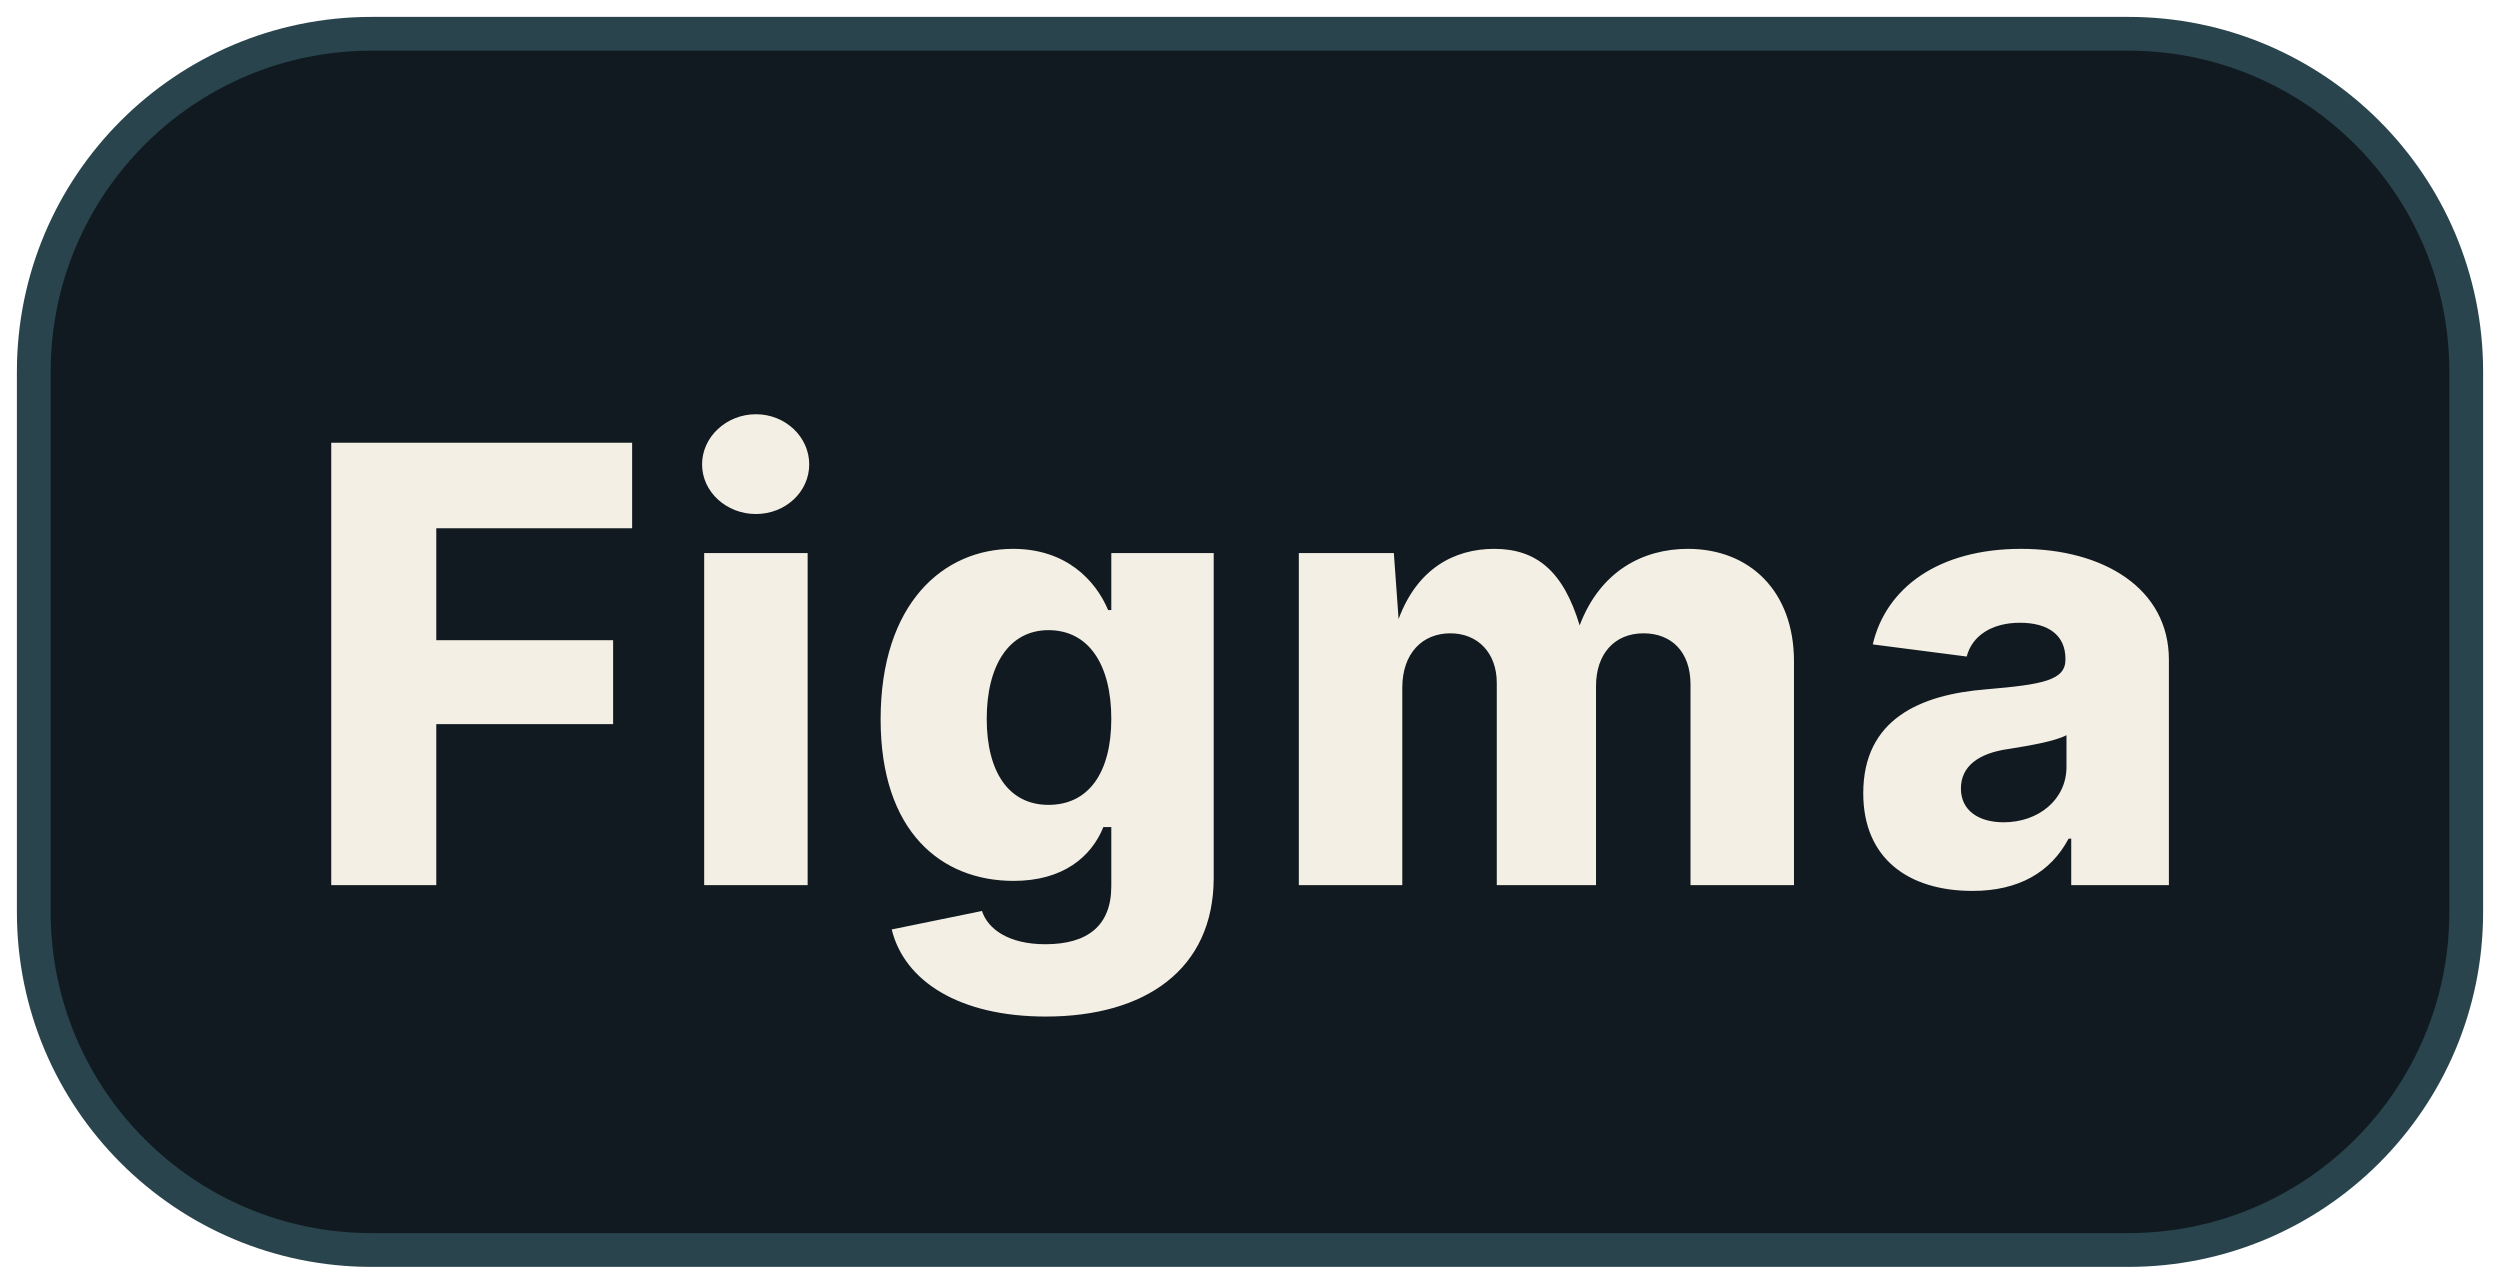
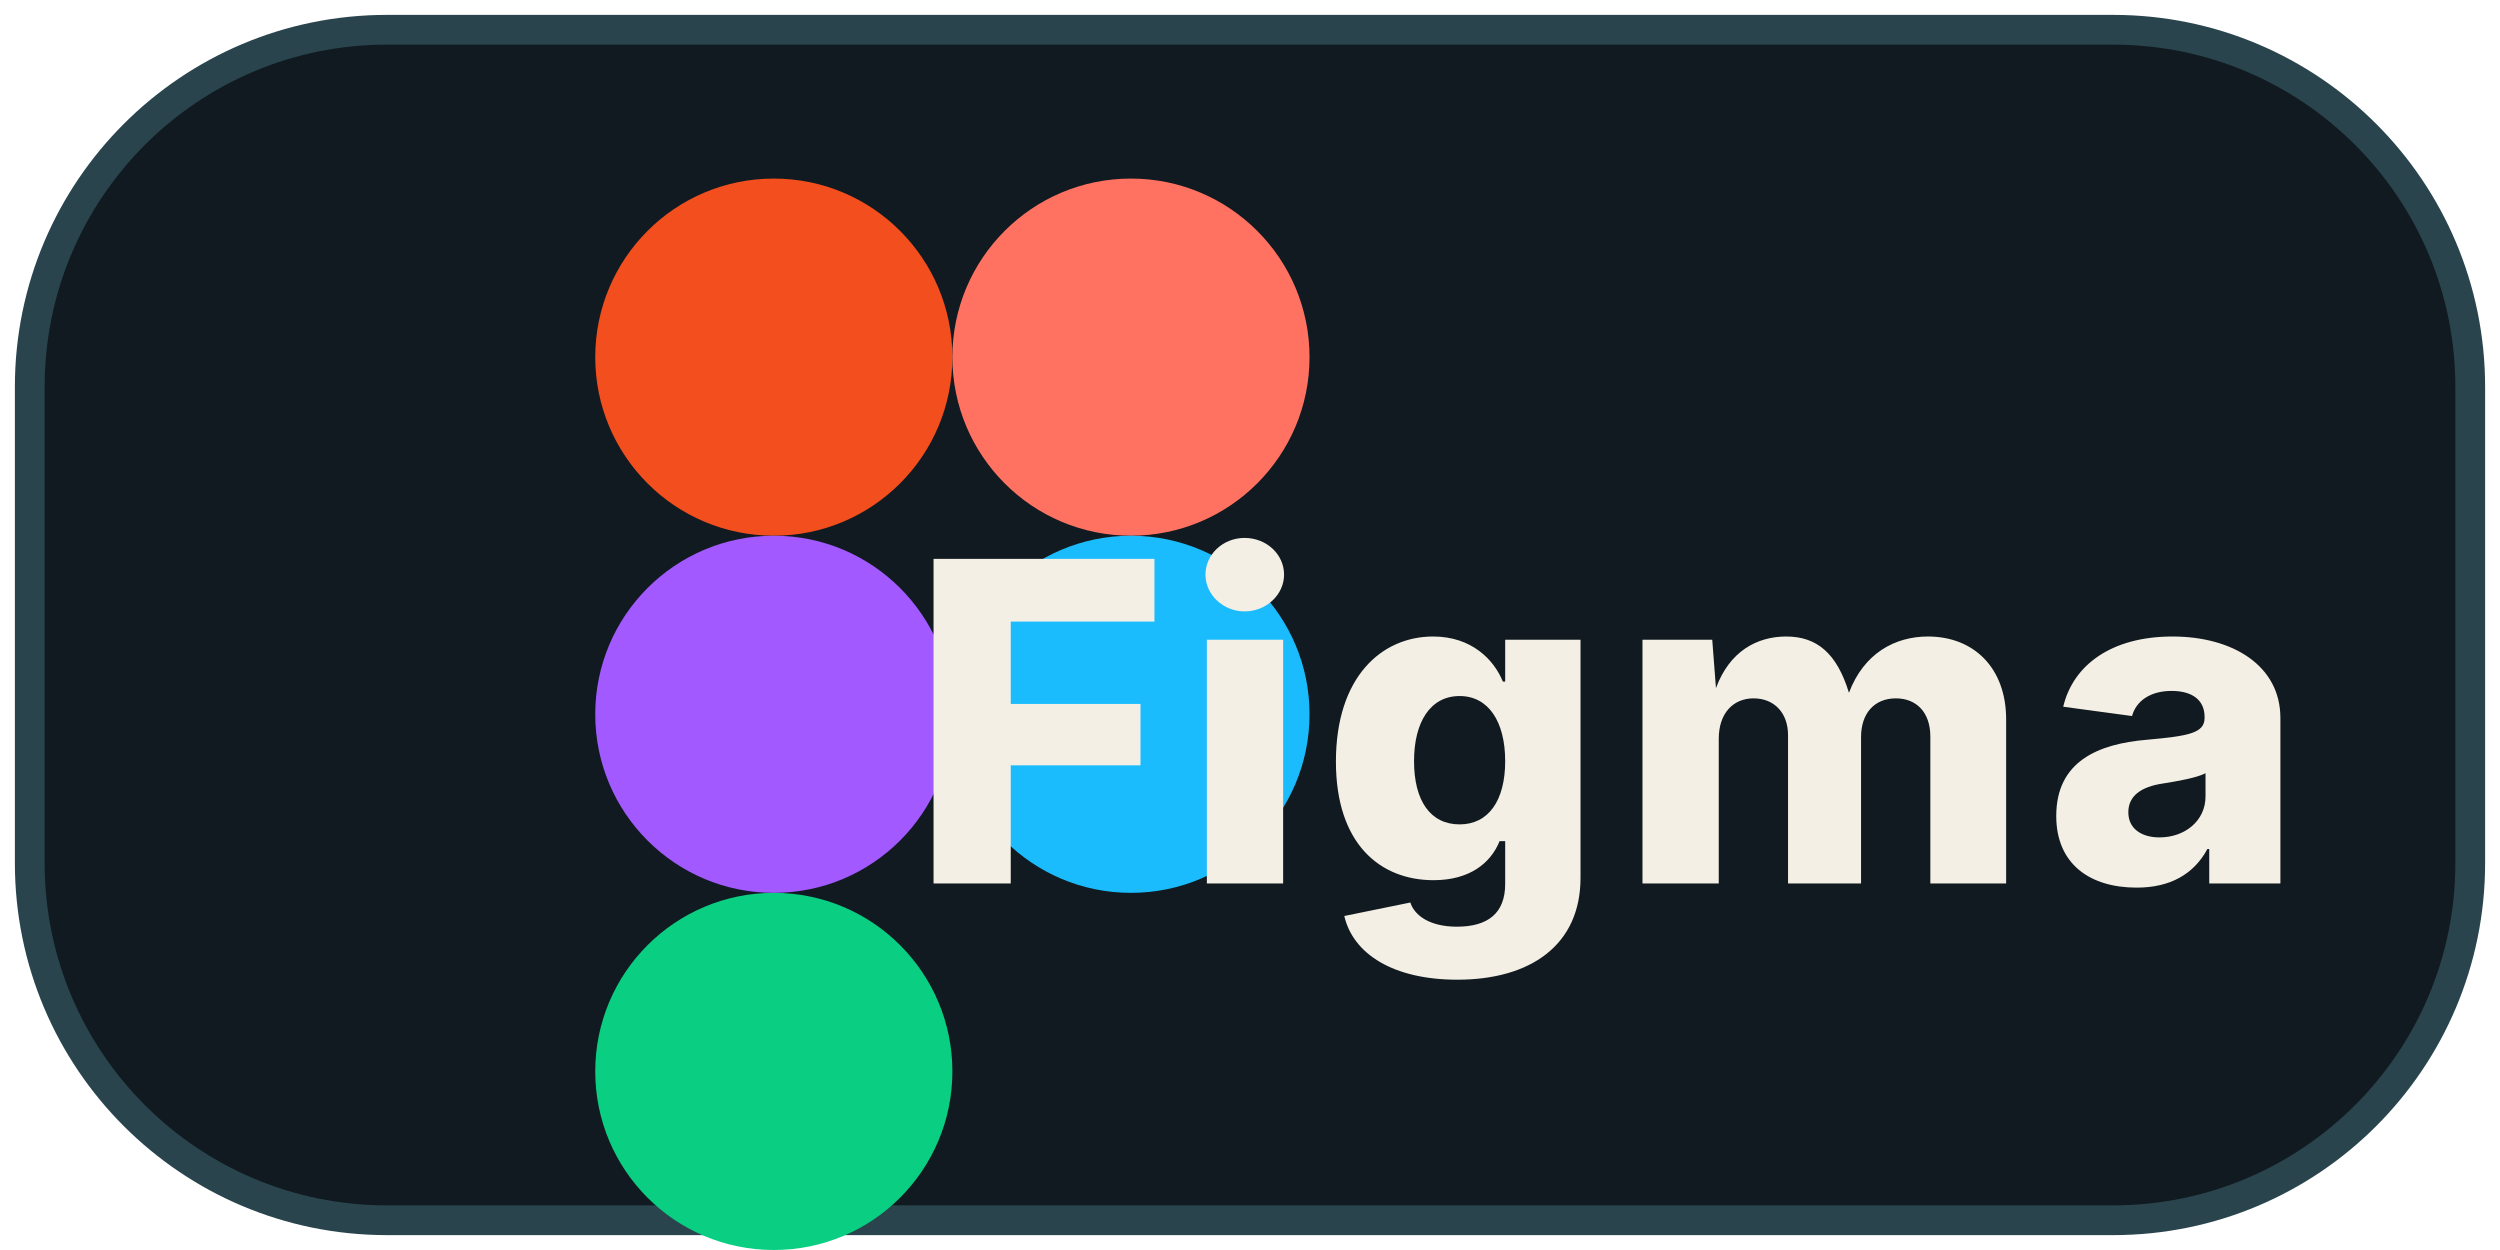
- <svg xmlns="http://www.w3.org/2000/svg" width="74" height="38" viewBox="0 0 74 38" role="img" aria-label="Figma logo">
-   <rect x="1" y="1" width="72" height="36" rx="10" fill="#101A20" stroke="#29444D" />
-   <text x="50%" y="51%" dominant-baseline="middle" text-anchor="middle" fill="#F4EFE4" font-family="Inter, Arial, Helvetica, sans-serif" font-size="18" font-weight="800" letter-spacing="0.5">Figma</text>
+ <svg xmlns="http://www.w3.org/2000/svg" width="84" height="42" viewBox="0 0 84 42" role="img" aria-label="Figma logo">
+   <rect x="1" y="1" width="82" height="40" rx="12" fill="#101A20" stroke="#29444D" />
+   <g transform="translate(20 6)">
+     <rect x="0" y="0" width="12" height="12" rx="6" fill="#F24E1E" />
+     <rect x="12" y="0" width="12" height="12" rx="6" fill="#FF7262" />
+     <rect x="0" y="12" width="12" height="12" rx="6" fill="#A259FF" />
+     <rect x="12" y="12" width="12" height="12" rx="6" fill="#1ABCFE" />
+     <rect x="0" y="24" width="12" height="12" rx="6" fill="#0ACF83" />
+   </g>
+   <text x="54" y="24" text-anchor="middle" dominant-baseline="middle" fill="#F4EFE4" font-family="Inter, Arial, Helvetica, sans-serif" font-size="15" font-weight="800" letter-spacing="0.4">Figma</text>
</svg>
